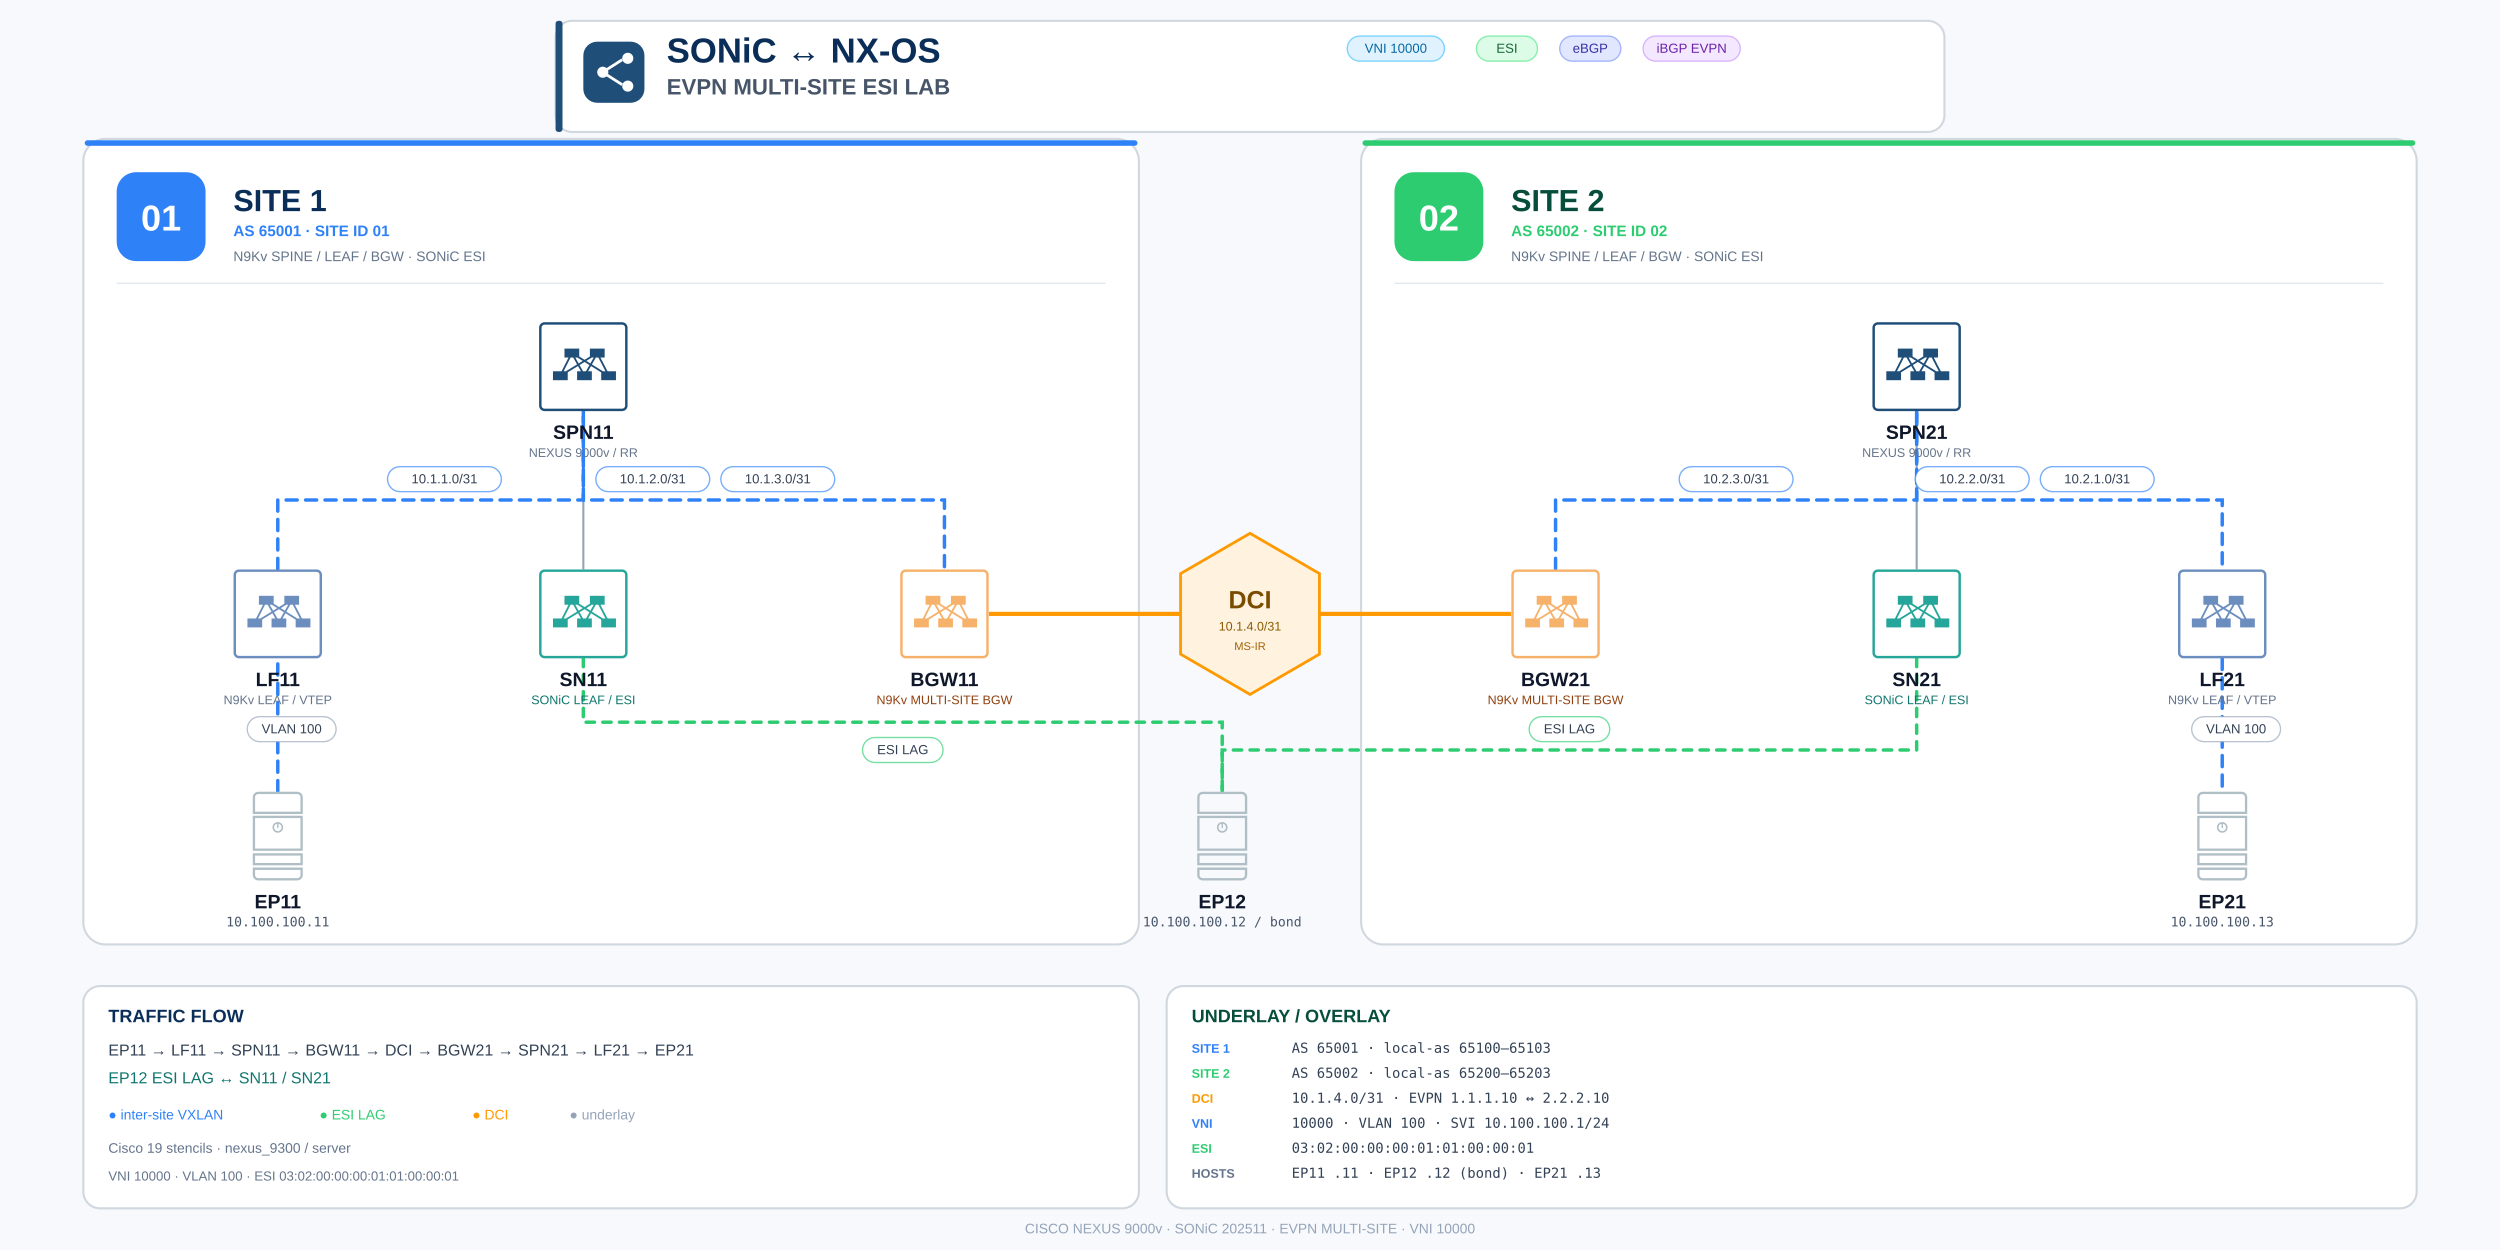
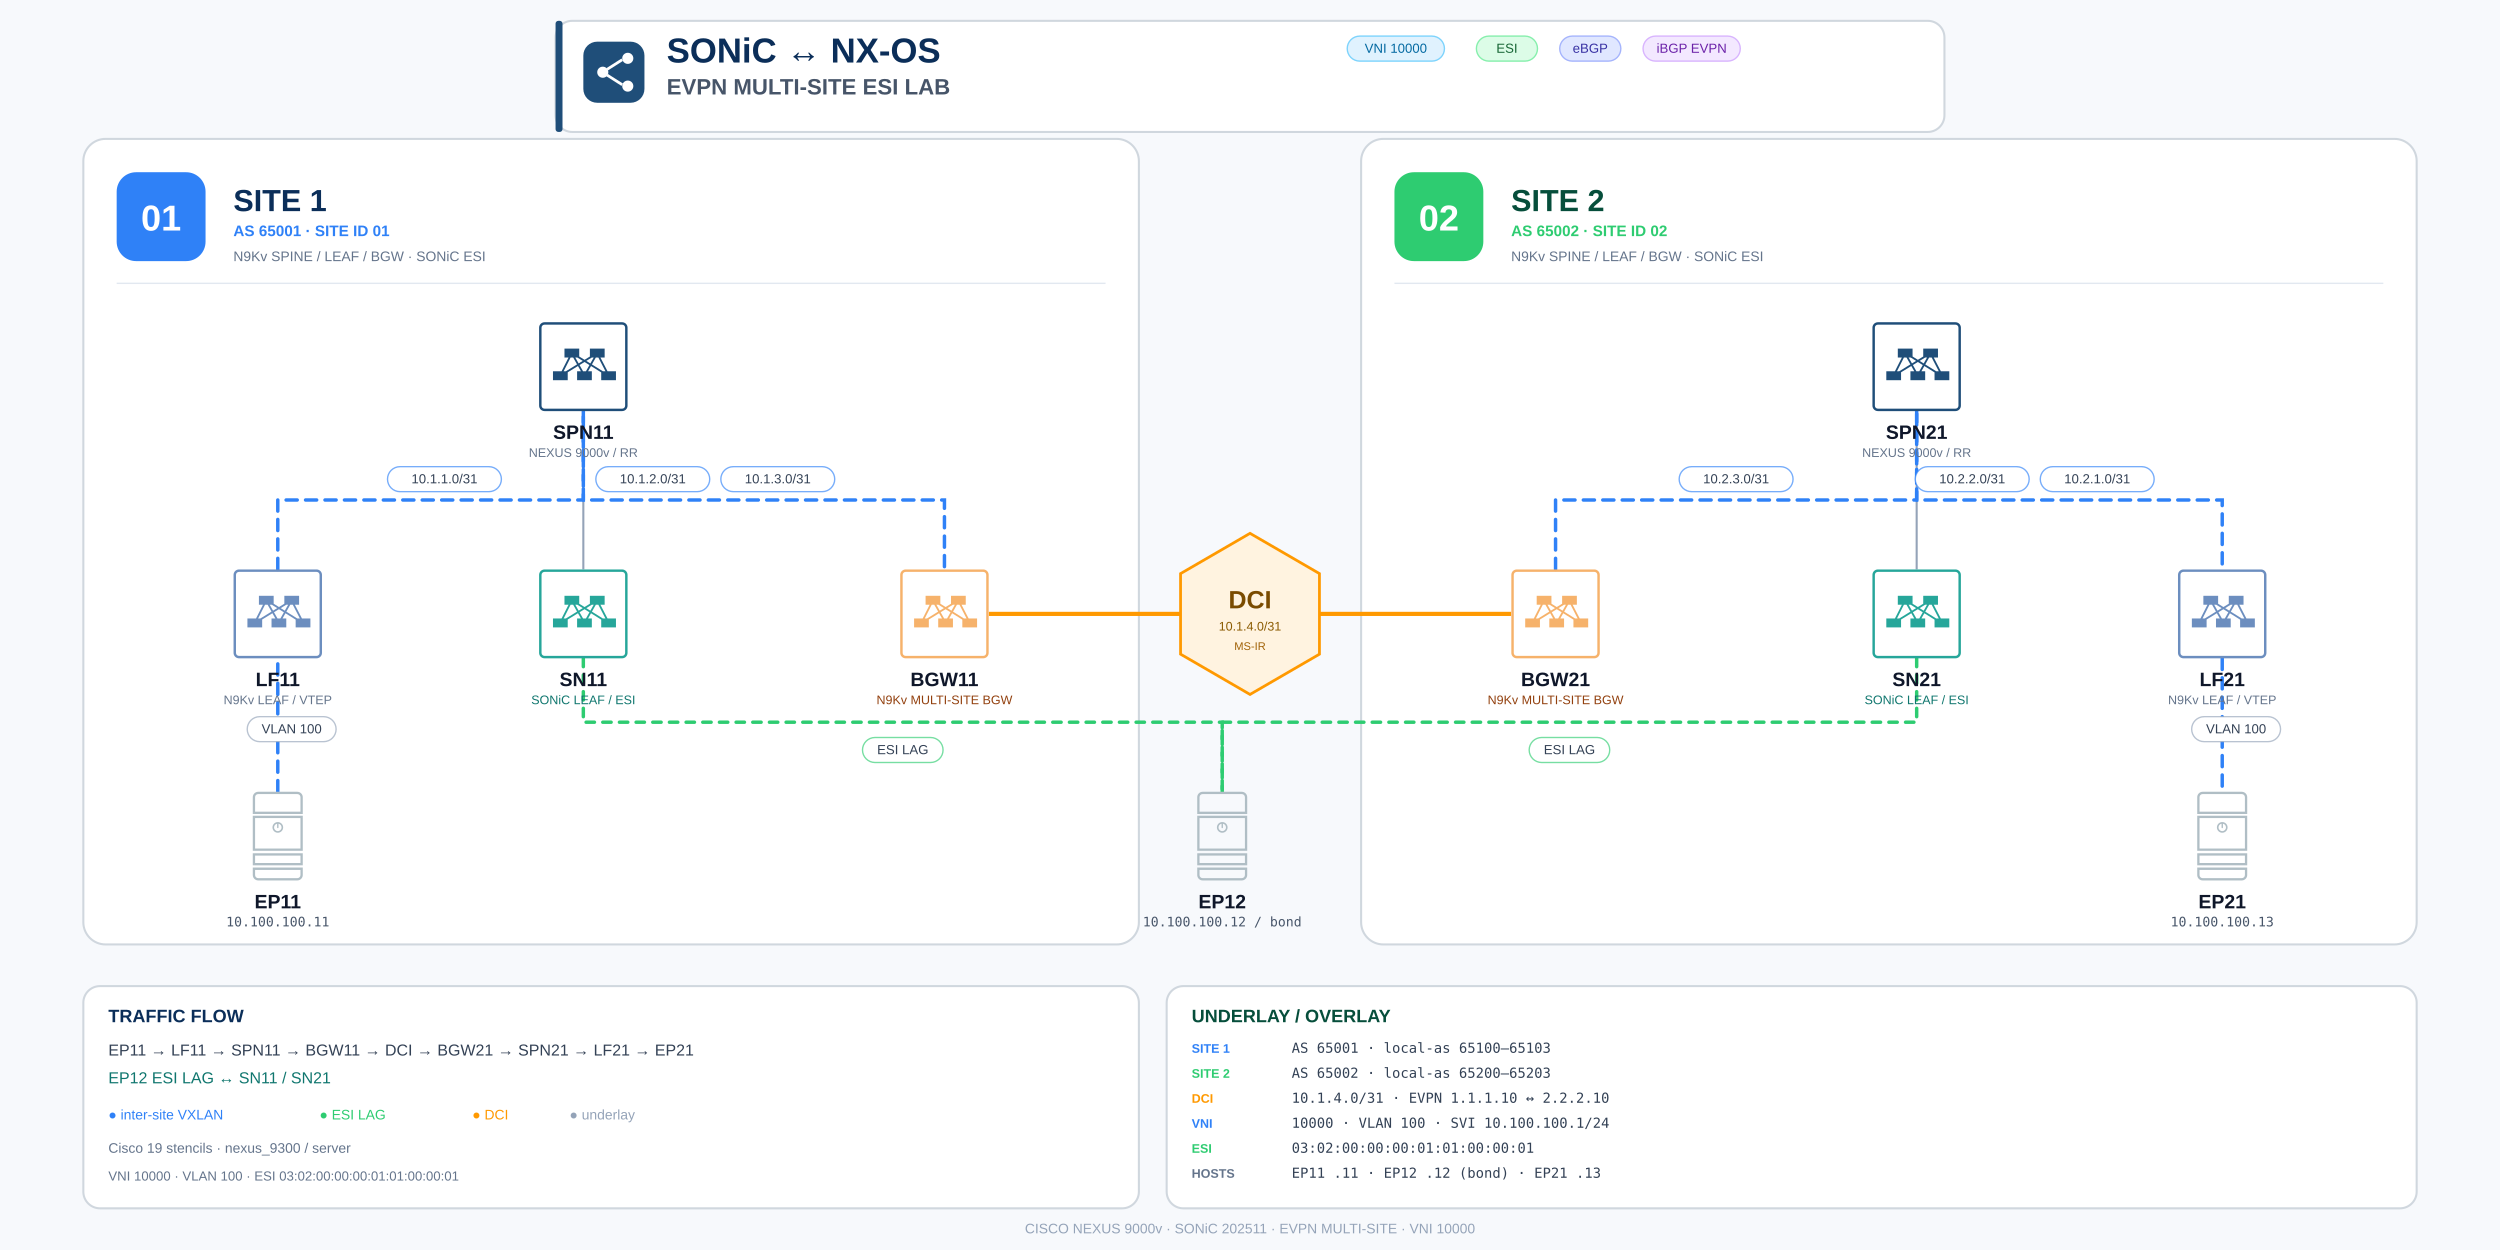
<svg xmlns="http://www.w3.org/2000/svg" width="1800" height="900" viewBox="0 0 1800 900" font-family="Arial, Helvetica, sans-serif">
  <style>
  .flow { stroke-dasharray: 8 6; animation: flowdash 1.2s linear infinite; }
  .flow-esi { stroke-dasharray: 6 6; animation: flowdash 1.4s linear infinite; }
  @keyframes flowdash { to { stroke-dashoffset: -14; } }
</style>
  <rect width="1800" height="900" fill="#f7f9fc" />
  <rect x="60" y="100" width="760" height="580" rx="16" fill="#ffffff" stroke="#d0d7de" stroke-width="1.5" />
-   <rect x="61" y="101" width="758" height="4" rx="2" fill="#2f81f7" />
  <rect x="84" y="124" width="64" height="64" rx="14" fill="#2f81f7" />
  <text x="116" y="166" font-size="26" fill="#ffffff" font-weight="bold" text-anchor="middle">01</text>
  <text x="168" y="152" font-size="22" fill="#0b2e59" font-weight="bold" text-anchor="start">SITE 1</text>
  <text x="168" y="170" font-size="11" fill="#2f81f7" font-weight="bold" text-anchor="start">AS 65001 · SITE ID 01</text>
  <text x="168" y="188" font-size="10" fill="#64748b" font-weight="normal" text-anchor="start">N9Kv SPINE / LEAF / BGW · SONiC ESI</text>
  <line x1="84" y1="204" x2="796" y2="204" stroke="#e2e8f0" />
  <rect x="980" y="100" width="760" height="580" rx="16" fill="#ffffff" stroke="#d0d7de" stroke-width="1.5" />
-   <rect x="981" y="101" width="758" height="4" rx="2" fill="#2ecc71" />
  <rect x="1004" y="124" width="64" height="64" rx="14" fill="#2ecc71" />
  <text x="1036" y="166" font-size="26" fill="#ffffff" font-weight="bold" text-anchor="middle">02</text>
  <text x="1088" y="152" font-size="22" fill="#064e3b" font-weight="bold" text-anchor="start">SITE 2</text>
  <text x="1088" y="170" font-size="11" fill="#2ecc71" font-weight="bold" text-anchor="start">AS 65002 · SITE ID 02</text>
  <text x="1088" y="188" font-size="10" fill="#64748b" font-weight="normal" text-anchor="start">N9Kv SPINE / LEAF / BGW · SONiC ESI</text>
  <line x1="1004" y1="204" x2="1716" y2="204" stroke="#e2e8f0" />
  <rect x="400" y="15" width="1000" height="80" rx="12" fill="#ffffff" stroke="#d0d7de" stroke-width="1.5" />
  <rect x="400" y="15" width="5" height="80" rx="2" fill="#1f4e79" />
  <rect x="420" y="30" width="44" height="44" rx="10" fill="#1f4e79" />
  <circle cx="434" cy="52" r="4" fill="#ffffff" />
  <circle cx="452" cy="42" r="4" fill="#ffffff" />
  <circle cx="452" cy="62" r="4" fill="#ffffff" />
  <path d="M437 50 L448 43 M437 54 L448 61" stroke="#ffffff" stroke-width="2" />
  <text x="480" y="45" font-size="25" fill="#0b2e59" font-weight="bold" text-anchor="start">SONiC ↔ NX-OS</text>
  <text x="480" y="68" font-size="16" fill="#475569" font-weight="bold" text-anchor="start">EVPN MULTI-SITE ESI LAB</text>
  <rect x="970.0" y="26" width="70.0" height="18" rx="9" fill="#e0f2fe" stroke="#7dd3fc" />
  <text x="1005" y="38" font-size="9.5" fill="#0369a1" font-weight="normal" text-anchor="middle">VNI 10000</text>
  <rect x="1063.0" y="26" width="44.0" height="18" rx="9" fill="#dcfce7" stroke="#86efac" />
  <text x="1085" y="38" font-size="9.5" fill="#166534" font-weight="normal" text-anchor="middle">ESI</text>
  <rect x="1123.0" y="26" width="44.0" height="18" rx="9" fill="#e0e7ff" stroke="#a5b4fc" />
  <text x="1145" y="38" font-size="9.5" fill="#3730a3" font-weight="normal" text-anchor="middle">eBGP</text>
  <rect x="1183.0" y="26" width="70.0" height="18" rx="9" fill="#f3e8ff" stroke="#d8b4fe" />
  <text x="1218" y="38" font-size="9.5" fill="#6b21a8" font-weight="normal" text-anchor="middle">iBGP EVPN</text>
  <path fill="none" d="M420 296 L420 410" stroke="#94a3b8" stroke-width="1.5" />
  <path fill="none" d="M1380 296 L1380 410" stroke="#94a3b8" stroke-width="1.5" />
  <path id="p1" class="flow" fill="none" d="M200 570 L200 474" stroke="#2f81f7" stroke-width="2.5" stroke-linecap="round" />
  <path id="p2" class="flow" fill="none" d="M200 410 L200 360 L420 360 L420 296" stroke="#2f81f7" stroke-width="2.5" stroke-linecap="round" />
  <path id="p3" class="flow" fill="none" d="M420 296 L420 360 L680 360 L680 410" stroke="#2f81f7" stroke-width="2.5" stroke-linecap="round" />
  <path id="p4" fill="none" d="M712 442 L1088 442" stroke="#ff9900" stroke-width="3" />
  <path id="p5" class="flow" fill="none" d="M1120 410 L1120 360 L1380 360 L1380 296" stroke="#2f81f7" stroke-width="2.5" stroke-linecap="round" />
  <path id="p6" class="flow" fill="none" d="M1380 296 L1380 360 L1600 360 L1600 410" stroke="#2f81f7" stroke-width="2.5" stroke-linecap="round" />
  <path id="p7" class="flow" fill="none" d="M1600 474 L1600 570" stroke="#2f81f7" stroke-width="2.5" stroke-linecap="round" />
  <path id="p8" class="flow-esi" fill="none" d="M420 474 L420 520 L880 520 L880 570" stroke="#2ecc71" stroke-width="2.5" stroke-linecap="round" />
-   <path id="p9" class="flow-esi" fill="none" d="M1380 474 L1380 540 L880 540 L880 570" stroke="#2ecc71" stroke-width="2.5" stroke-linecap="round" />
+   <path id="p9" class="flow-esi" fill="none" d="M1380 474 L1380 520 L880 520 L880 570" stroke="#2ecc71" stroke-width="2.5" stroke-linecap="round" />
  <path d="M900 384 L950 413 L950 471 L900 500 L850 471 L850 413 Z" fill="#fff3e0" stroke="#ff9900" stroke-width="2" />
  <text x="900" y="438" font-size="18" fill="#7a4b00" font-weight="bold" text-anchor="middle">DCI</text>
  <text x="900" y="454" font-size="9" fill="#8a5a00" font-weight="normal" text-anchor="middle">10.1.4.0/31</text>
  <text x="900" y="468" font-size="8" fill="#a16207" font-weight="normal" text-anchor="middle">MS-IR</text>
  <g transform="translate(388.15,232.00) scale(0.08824)">
    <path d="M207.06 215.11 L207.06 287.97 L240.12 287.97 L183.29 400.23 L113.21 400.23 L113.21 473.08 L233.56 473.08 L233.56 408.64 L317.13 357.33 L341.35 400.23 L310.02 400.23 L310.02 473.08 L430.37 473.08 L430.37 400.23 L399.54 400.23 L423.64 357.57 L506.83 409.54 L506.83 473.08 L627.18 473.08 L627.18 400.23 L558.42 400.23 L500.37 287.97 L534.84 287.97 L534.84 215.11 L414.48 215.11 L414.48 279.8 L370.71 306.68 L327.42 279.64 L327.42 215.11 Z M257.07 287.97 L277.97 287.97 L309.69 344.15 L218.37 400.23 L200.23 400.23 Z M295.33 287.97 L312.22 287.97 L356.32 315.52 L322.59 336.24 Z M430.09 287.97 L445.6 287.97 L418.25 336.38 L385.04 315.63 Z M462.96 287.97 L483.35 287.97 L541.39 400.23 L520.45 400.23 L431.08 344.39 Z M370.64 324.47 L410.8 349.55 L382.18 400.23 L358.71 400.23 L330.02 349.41 Z M44.28 0 C19.92 0 0 19.92 0 44.28 L0 680.96 C0 705.33 19.92 725.26 44.28 725.26 L677.57 725.26 C701.93 725.26 721.85 705.33 721.85 680.96 L721.85 44.28 C721.85 19.92 701.93 0 677.57 0 Z M44.28 20 L677.57 20 C691.2 20 701.86 30.66 701.86 44.28 L701.86 680.96 C701.86 694.59 691.2 705.25 677.57 705.25 L44.28 705.25 C30.66 705.25 20 694.59 20 680.96 L20 44.28 C20 30.66 30.66 20 44.28 20 Z" fill="#1f4e79" fill-rule="evenodd" />
  </g>
  <text x="420" y="316" font-size="14" fill="#0f172a" font-weight="bold" text-anchor="middle">SPN11</text>
  <text x="420" y="329" font-size="9" fill="#64748b" font-weight="normal" text-anchor="middle">NEXUS 9000v / RR</text>
  <g transform="translate(168.15,410.00) scale(0.08824)">
    <path d="M207.06 215.11 L207.06 287.97 L240.12 287.97 L183.29 400.23 L113.21 400.23 L113.21 473.08 L233.56 473.08 L233.56 408.64 L317.13 357.33 L341.35 400.23 L310.02 400.23 L310.02 473.08 L430.37 473.08 L430.37 400.23 L399.54 400.23 L423.64 357.57 L506.83 409.54 L506.83 473.08 L627.18 473.08 L627.18 400.23 L558.42 400.23 L500.37 287.97 L534.84 287.97 L534.84 215.11 L414.48 215.11 L414.48 279.8 L370.71 306.68 L327.42 279.64 L327.42 215.11 Z M257.07 287.97 L277.97 287.97 L309.69 344.15 L218.37 400.23 L200.23 400.23 Z M295.33 287.97 L312.22 287.97 L356.32 315.52 L322.59 336.24 Z M430.09 287.97 L445.6 287.97 L418.25 336.38 L385.04 315.63 Z M462.96 287.97 L483.35 287.97 L541.39 400.23 L520.45 400.23 L431.08 344.39 Z M370.64 324.47 L410.8 349.55 L382.18 400.23 L358.71 400.23 L330.02 349.41 Z M44.28 0 C19.92 0 0 19.92 0 44.28 L0 680.96 C0 705.33 19.92 725.26 44.28 725.26 L677.57 725.26 C701.93 725.26 721.85 705.33 721.85 680.96 L721.85 44.28 C721.85 19.92 701.93 0 677.57 0 Z M44.28 20 L677.57 20 C691.2 20 701.86 30.66 701.86 44.28 L701.86 680.96 C701.86 694.59 691.2 705.25 677.57 705.25 L44.28 705.25 C30.66 705.25 20 694.59 20 680.96 L20 44.28 C20 30.66 30.66 20 44.28 20 Z" fill="#6c8ebf" fill-rule="evenodd" />
  </g>
  <text x="200" y="494" font-size="14" fill="#0f172a" font-weight="bold" text-anchor="middle">LF11</text>
  <text x="200" y="507" font-size="9" fill="#64748b" font-weight="normal" text-anchor="middle">N9Kv LEAF / VTEP</text>
  <g transform="translate(388.15,410.00) scale(0.08824)">
    <path d="M207.06 215.11 L207.06 287.97 L240.12 287.97 L183.29 400.23 L113.21 400.23 L113.21 473.08 L233.56 473.08 L233.56 408.64 L317.13 357.33 L341.35 400.23 L310.02 400.23 L310.02 473.08 L430.37 473.08 L430.37 400.23 L399.54 400.23 L423.64 357.57 L506.83 409.54 L506.83 473.08 L627.18 473.08 L627.18 400.23 L558.42 400.23 L500.37 287.97 L534.84 287.97 L534.84 215.11 L414.48 215.11 L414.48 279.8 L370.71 306.68 L327.42 279.64 L327.42 215.11 Z M257.07 287.97 L277.97 287.97 L309.69 344.15 L218.37 400.23 L200.23 400.23 Z M295.33 287.97 L312.22 287.97 L356.32 315.52 L322.59 336.24 Z M430.09 287.97 L445.6 287.97 L418.25 336.38 L385.04 315.63 Z M462.96 287.97 L483.35 287.97 L541.39 400.23 L520.45 400.23 L431.08 344.39 Z M370.64 324.47 L410.8 349.55 L382.18 400.23 L358.71 400.23 L330.02 349.41 Z M44.28 0 C19.92 0 0 19.92 0 44.28 L0 680.96 C0 705.33 19.92 725.26 44.28 725.26 L677.57 725.26 C701.93 725.26 721.85 705.33 721.85 680.96 L721.85 44.28 C721.85 19.92 701.93 0 677.57 0 Z M44.28 20 L677.57 20 C691.2 20 701.86 30.66 701.86 44.28 L701.86 680.96 C701.86 694.59 691.2 705.25 677.57 705.25 L44.28 705.25 C30.66 705.25 20 694.59 20 680.96 L20 44.28 C20 30.66 30.66 20 44.28 20 Z" fill="#26a69a" fill-rule="evenodd" />
  </g>
  <text x="420" y="494" font-size="14" fill="#0f172a" font-weight="bold" text-anchor="middle">SN11</text>
  <text x="420" y="507" font-size="9" fill="#0f766e" font-weight="normal" text-anchor="middle">SONiC LEAF / ESI</text>
  <g transform="translate(648.15,410.00) scale(0.08824)">
    <path d="M207.06 215.11 L207.06 287.97 L240.12 287.97 L183.29 400.23 L113.21 400.23 L113.21 473.08 L233.56 473.08 L233.56 408.64 L317.13 357.33 L341.35 400.23 L310.02 400.23 L310.02 473.08 L430.37 473.08 L430.37 400.23 L399.54 400.23 L423.64 357.57 L506.83 409.54 L506.83 473.08 L627.18 473.08 L627.18 400.23 L558.42 400.23 L500.37 287.97 L534.84 287.97 L534.84 215.11 L414.48 215.11 L414.48 279.8 L370.71 306.68 L327.42 279.64 L327.42 215.11 Z M257.07 287.97 L277.97 287.97 L309.69 344.15 L218.37 400.23 L200.23 400.23 Z M295.33 287.97 L312.22 287.97 L356.32 315.52 L322.59 336.24 Z M430.09 287.97 L445.6 287.97 L418.25 336.38 L385.04 315.63 Z M462.96 287.97 L483.35 287.97 L541.39 400.23 L520.45 400.23 L431.08 344.39 Z M370.64 324.47 L410.8 349.55 L382.18 400.23 L358.71 400.23 L330.02 349.41 Z M44.28 0 C19.92 0 0 19.92 0 44.28 L0 680.96 C0 705.33 19.92 725.26 44.28 725.26 L677.57 725.26 C701.93 725.26 721.85 705.33 721.85 680.96 L721.85 44.28 C721.85 19.92 701.93 0 677.57 0 Z M44.28 20 L677.57 20 C691.2 20 701.86 30.66 701.86 44.28 L701.86 680.96 C701.86 694.59 691.2 705.25 677.57 705.25 L44.28 705.25 C30.66 705.25 20 694.59 20 680.96 L20 44.28 C20 30.66 30.66 20 44.28 20 Z" fill="#f6b26b" fill-rule="evenodd" />
  </g>
  <text x="680" y="494" font-size="14" fill="#0f172a" font-weight="bold" text-anchor="middle">BGW11</text>
  <text x="680" y="507" font-size="9" fill="#92400e" font-weight="normal" text-anchor="middle">N9Kv MULTI-SITE BGW</text>
  <g transform="translate(182.00,570.07) scale(0.08807)">
    <path d="M204.61 247.6 C180.53 247.6 160.87 267.26 160.87 291.34 C160.87 315.42 180.53 335.08 204.61 335.08 C228.69 335.08 248.34 315.42 248.34 291.34 C248.34 267.26 228.69 247.6 204.61 247.6 Z M198.94 261.36 L198.94 292.26 A5.67 5.67 0 1 0 210.28 292.26 L210.28 261.36 C224.47 264 235.11 276.35 235.11 291.34 C235.11 308.27 221.54 321.85 204.61 321.85 C187.68 321.85 174.1 308.27 174.1 291.34 C174.1 276.35 184.75 264 198.94 261.36 Z M0 502.85 L0 512.3 L0 601.25 L408.75 601.25 L408.75 502.85 Z M18.9 521.75 L389.85 521.75 L389.85 582.35 L18.9 582.35 Z M0 196.17 L0 205.62 L0 482.72 L408.75 482.72 L408.75 196.17 Z M18.9 215.07 L389.85 215.07 L389.85 463.82 L18.9 463.82 Z M408.75 181.99 L408.75 44.3 C408.75 19.92 388.33 0 363.95 0 L44.32 0 C19.95 0 0 19.92 0 44.3 L0 181.99 Z M0 619.39 L0 680.76 C0 705.14 19.95 725.06 44.32 725.06 L363.95 725.06 C388.33 725.06 408.75 705.14 408.75 680.76 L408.75 619.39 Z M389.85 639.09 L389.85 680.76 C389.85 694.99 378.19 706.16 363.95 706.16 L44.32 706.16 C30.09 706.16 18.9 694.99 18.9 680.76 L18.9 639.09 Z M18.9 162.55 L18.9 44.3 C18.9 30.06 30.09 18.9 44.32 18.9 L363.95 18.9 C378.19 18.9 389.85 30.06 389.85 44.3 L389.85 162.55 Z" fill="#b0bec5" fill-rule="evenodd" />
  </g>
  <text x="200" y="654" font-size="14" fill="#0f172a" font-weight="bold" text-anchor="middle">EP11</text>
  <text x="200" y="667" font-size="9.5" fill="#475569" font-weight="normal" text-anchor="middle" font-family="Consolas, monospace">10.100.100.11</text>
  <g transform="translate(862.00,570.07) scale(0.08807)">
    <path d="M204.61 247.6 C180.53 247.6 160.87 267.26 160.87 291.34 C160.87 315.42 180.53 335.08 204.61 335.08 C228.69 335.08 248.34 315.42 248.34 291.34 C248.34 267.26 228.69 247.6 204.61 247.6 Z M198.94 261.36 L198.94 292.26 A5.67 5.67 0 1 0 210.28 292.26 L210.28 261.36 C224.47 264 235.11 276.35 235.11 291.34 C235.11 308.27 221.54 321.85 204.61 321.85 C187.68 321.85 174.1 308.27 174.1 291.34 C174.1 276.35 184.75 264 198.94 261.36 Z M0 502.85 L0 512.3 L0 601.25 L408.75 601.25 L408.75 502.85 Z M18.9 521.75 L389.85 521.75 L389.85 582.35 L18.9 582.35 Z M0 196.17 L0 205.62 L0 482.72 L408.75 482.72 L408.75 196.17 Z M18.9 215.07 L389.85 215.07 L389.85 463.82 L18.9 463.82 Z M408.75 181.99 L408.75 44.3 C408.75 19.92 388.33 0 363.95 0 L44.32 0 C19.95 0 0 19.92 0 44.3 L0 181.99 Z M0 619.39 L0 680.76 C0 705.14 19.95 725.06 44.32 725.06 L363.95 725.06 C388.33 725.06 408.75 705.14 408.75 680.76 L408.75 619.39 Z M389.85 639.09 L389.85 680.76 C389.85 694.99 378.19 706.16 363.95 706.16 L44.32 706.16 C30.09 706.16 18.9 694.99 18.9 680.76 L18.9 639.09 Z M18.9 162.55 L18.9 44.3 C18.9 30.06 30.09 18.9 44.32 18.9 L363.95 18.9 C378.19 18.9 389.85 30.06 389.85 44.3 L389.85 162.55 Z" fill="#b0bec5" fill-rule="evenodd" />
  </g>
  <text x="880" y="654" font-size="14" fill="#0f172a" font-weight="bold" text-anchor="middle">EP12</text>
  <text x="880" y="667" font-size="9.5" fill="#475569" font-weight="normal" text-anchor="middle" font-family="Consolas, monospace">10.100.100.12 / bond</text>
  <g transform="translate(1348.15,232.00) scale(0.08824)">
    <path d="M207.06 215.11 L207.06 287.97 L240.12 287.97 L183.29 400.23 L113.21 400.23 L113.21 473.08 L233.56 473.08 L233.56 408.64 L317.13 357.33 L341.35 400.23 L310.02 400.23 L310.02 473.08 L430.37 473.08 L430.37 400.23 L399.54 400.23 L423.64 357.57 L506.83 409.54 L506.83 473.08 L627.18 473.08 L627.18 400.23 L558.42 400.23 L500.37 287.97 L534.84 287.97 L534.84 215.11 L414.48 215.11 L414.48 279.8 L370.71 306.68 L327.42 279.64 L327.42 215.11 Z M257.07 287.97 L277.97 287.97 L309.69 344.15 L218.37 400.23 L200.23 400.23 Z M295.33 287.97 L312.22 287.97 L356.32 315.52 L322.59 336.24 Z M430.09 287.97 L445.6 287.97 L418.25 336.38 L385.04 315.63 Z M462.96 287.97 L483.35 287.97 L541.39 400.23 L520.45 400.23 L431.08 344.39 Z M370.64 324.47 L410.8 349.55 L382.18 400.23 L358.71 400.23 L330.02 349.41 Z M44.28 0 C19.92 0 0 19.92 0 44.28 L0 680.96 C0 705.33 19.92 725.26 44.28 725.26 L677.57 725.26 C701.93 725.26 721.85 705.33 721.85 680.96 L721.85 44.28 C721.85 19.92 701.93 0 677.57 0 Z M44.28 20 L677.57 20 C691.2 20 701.86 30.66 701.86 44.28 L701.86 680.96 C701.86 694.59 691.2 705.25 677.57 705.25 L44.28 705.25 C30.66 705.25 20 694.59 20 680.96 L20 44.28 C20 30.66 30.66 20 44.28 20 Z" fill="#1f4e79" fill-rule="evenodd" />
  </g>
  <text x="1380" y="316" font-size="14" fill="#0f172a" font-weight="bold" text-anchor="middle">SPN21</text>
  <text x="1380" y="329" font-size="9" fill="#64748b" font-weight="normal" text-anchor="middle">NEXUS 9000v / RR</text>
  <g transform="translate(1088.15,410.00) scale(0.08824)">
    <path d="M207.06 215.11 L207.06 287.97 L240.12 287.97 L183.29 400.23 L113.21 400.23 L113.21 473.08 L233.56 473.08 L233.56 408.64 L317.13 357.33 L341.35 400.23 L310.02 400.23 L310.02 473.08 L430.37 473.08 L430.37 400.23 L399.54 400.23 L423.64 357.57 L506.83 409.54 L506.83 473.08 L627.18 473.08 L627.18 400.23 L558.42 400.23 L500.37 287.97 L534.84 287.97 L534.84 215.11 L414.48 215.11 L414.48 279.8 L370.71 306.68 L327.42 279.64 L327.42 215.11 Z M257.07 287.97 L277.97 287.97 L309.69 344.15 L218.37 400.23 L200.23 400.23 Z M295.33 287.97 L312.22 287.97 L356.32 315.52 L322.59 336.24 Z M430.09 287.97 L445.6 287.97 L418.25 336.38 L385.04 315.63 Z M462.96 287.97 L483.35 287.97 L541.39 400.23 L520.45 400.23 L431.08 344.39 Z M370.64 324.47 L410.8 349.55 L382.18 400.23 L358.71 400.23 L330.02 349.41 Z M44.28 0 C19.92 0 0 19.92 0 44.28 L0 680.96 C0 705.33 19.92 725.26 44.28 725.26 L677.57 725.26 C701.93 725.26 721.85 705.33 721.85 680.96 L721.85 44.28 C721.85 19.92 701.93 0 677.57 0 Z M44.28 20 L677.57 20 C691.2 20 701.86 30.66 701.86 44.28 L701.86 680.96 C701.86 694.59 691.2 705.25 677.57 705.25 L44.28 705.25 C30.66 705.25 20 694.59 20 680.96 L20 44.28 C20 30.66 30.66 20 44.28 20 Z" fill="#f6b26b" fill-rule="evenodd" />
  </g>
  <text x="1120" y="494" font-size="14" fill="#0f172a" font-weight="bold" text-anchor="middle">BGW21</text>
  <text x="1120" y="507" font-size="9" fill="#92400e" font-weight="normal" text-anchor="middle">N9Kv MULTI-SITE BGW</text>
  <g transform="translate(1348.15,410.00) scale(0.08824)">
    <path d="M207.06 215.11 L207.06 287.97 L240.12 287.97 L183.29 400.23 L113.21 400.23 L113.21 473.08 L233.56 473.08 L233.56 408.64 L317.13 357.33 L341.35 400.23 L310.02 400.23 L310.02 473.08 L430.37 473.08 L430.37 400.23 L399.54 400.23 L423.64 357.57 L506.83 409.54 L506.83 473.08 L627.18 473.08 L627.18 400.23 L558.42 400.23 L500.37 287.97 L534.84 287.97 L534.84 215.11 L414.48 215.11 L414.48 279.8 L370.71 306.68 L327.42 279.64 L327.42 215.11 Z M257.07 287.97 L277.97 287.97 L309.69 344.15 L218.37 400.23 L200.23 400.23 Z M295.33 287.97 L312.22 287.97 L356.32 315.52 L322.59 336.24 Z M430.09 287.97 L445.6 287.97 L418.25 336.38 L385.04 315.63 Z M462.96 287.97 L483.35 287.97 L541.39 400.23 L520.45 400.23 L431.08 344.39 Z M370.64 324.47 L410.8 349.55 L382.18 400.23 L358.71 400.23 L330.02 349.41 Z M44.28 0 C19.92 0 0 19.92 0 44.28 L0 680.96 C0 705.33 19.92 725.26 44.28 725.26 L677.57 725.26 C701.93 725.26 721.85 705.33 721.85 680.96 L721.85 44.28 C721.85 19.92 701.93 0 677.57 0 Z M44.28 20 L677.57 20 C691.2 20 701.86 30.66 701.86 44.28 L701.86 680.96 C701.86 694.59 691.2 705.25 677.57 705.25 L44.28 705.25 C30.66 705.25 20 694.59 20 680.96 L20 44.28 C20 30.66 30.66 20 44.28 20 Z" fill="#26a69a" fill-rule="evenodd" />
  </g>
  <text x="1380" y="494" font-size="14" fill="#0f172a" font-weight="bold" text-anchor="middle">SN21</text>
  <text x="1380" y="507" font-size="9" fill="#0f766e" font-weight="normal" text-anchor="middle">SONiC LEAF / ESI</text>
  <g transform="translate(1568.15,410.00) scale(0.08824)">
    <path d="M207.06 215.11 L207.06 287.97 L240.12 287.97 L183.29 400.23 L113.21 400.23 L113.21 473.08 L233.56 473.08 L233.56 408.64 L317.13 357.33 L341.35 400.23 L310.02 400.23 L310.02 473.08 L430.37 473.08 L430.37 400.23 L399.54 400.23 L423.64 357.57 L506.83 409.54 L506.83 473.08 L627.18 473.08 L627.18 400.23 L558.42 400.23 L500.37 287.97 L534.84 287.97 L534.84 215.11 L414.48 215.11 L414.48 279.8 L370.71 306.68 L327.42 279.64 L327.42 215.11 Z M257.07 287.97 L277.97 287.97 L309.69 344.15 L218.37 400.23 L200.23 400.23 Z M295.33 287.97 L312.22 287.97 L356.32 315.52 L322.59 336.24 Z M430.09 287.97 L445.6 287.97 L418.25 336.38 L385.04 315.63 Z M462.96 287.97 L483.35 287.97 L541.39 400.23 L520.45 400.23 L431.08 344.39 Z M370.64 324.47 L410.8 349.55 L382.18 400.23 L358.71 400.23 L330.02 349.41 Z M44.28 0 C19.92 0 0 19.92 0 44.28 L0 680.96 C0 705.33 19.92 725.26 44.28 725.26 L677.57 725.26 C701.93 725.26 721.85 705.33 721.85 680.96 L721.85 44.28 C721.85 19.92 701.93 0 677.57 0 Z M44.28 20 L677.57 20 C691.2 20 701.86 30.66 701.86 44.28 L701.86 680.96 C701.86 694.59 691.2 705.25 677.57 705.25 L44.28 705.25 C30.66 705.25 20 694.59 20 680.96 L20 44.28 C20 30.66 30.66 20 44.28 20 Z" fill="#6c8ebf" fill-rule="evenodd" />
  </g>
  <text x="1600" y="494" font-size="14" fill="#0f172a" font-weight="bold" text-anchor="middle">LF21</text>
  <text x="1600" y="507" font-size="9" fill="#64748b" font-weight="normal" text-anchor="middle">N9Kv LEAF / VTEP</text>
  <g transform="translate(1582.00,570.07) scale(0.08807)">
    <path d="M204.61 247.6 C180.53 247.6 160.87 267.26 160.87 291.34 C160.87 315.42 180.53 335.08 204.61 335.08 C228.69 335.08 248.34 315.42 248.34 291.34 C248.34 267.26 228.69 247.6 204.61 247.6 Z M198.94 261.36 L198.94 292.26 A5.67 5.67 0 1 0 210.28 292.26 L210.28 261.36 C224.47 264 235.11 276.35 235.11 291.34 C235.11 308.27 221.54 321.85 204.61 321.85 C187.68 321.85 174.1 308.27 174.1 291.34 C174.1 276.35 184.75 264 198.94 261.36 Z M0 502.85 L0 512.3 L0 601.25 L408.75 601.25 L408.75 502.85 Z M18.9 521.75 L389.85 521.75 L389.85 582.35 L18.9 582.35 Z M0 196.17 L0 205.62 L0 482.72 L408.75 482.72 L408.75 196.17 Z M18.9 215.07 L389.85 215.07 L389.85 463.82 L18.9 463.82 Z M408.75 181.99 L408.75 44.3 C408.75 19.92 388.33 0 363.95 0 L44.32 0 C19.95 0 0 19.92 0 44.3 L0 181.99 Z M0 619.39 L0 680.76 C0 705.14 19.95 725.06 44.32 725.06 L363.95 725.06 C388.33 725.06 408.75 705.14 408.75 680.76 L408.75 619.39 Z M389.85 639.09 L389.85 680.76 C389.85 694.99 378.19 706.16 363.95 706.16 L44.32 706.16 C30.09 706.16 18.9 694.99 18.9 680.76 L18.9 639.09 Z M18.9 162.55 L18.9 44.3 C18.9 30.06 30.09 18.9 44.32 18.9 L363.95 18.9 C378.19 18.9 389.85 30.06 389.85 44.3 L389.85 162.55 Z" fill="#b0bec5" fill-rule="evenodd" />
  </g>
  <text x="1600" y="654" font-size="14" fill="#0f172a" font-weight="bold" text-anchor="middle">EP21</text>
  <text x="1600" y="667" font-size="9.5" fill="#475569" font-weight="normal" text-anchor="middle" font-family="Consolas, monospace">10.100.100.13</text>
  <rect x="279.0" y="336" width="82.0" height="18" rx="9" fill="#ffffff" stroke="#2f81f7" stroke-opacity="0.65" />
  <text x="320" y="348" font-size="9.5" fill="#334155" font-weight="normal" text-anchor="middle">10.1.1.0/31</text>
  <rect x="429.0" y="336" width="82.0" height="18" rx="9" fill="#ffffff" stroke="#2f81f7" stroke-opacity="0.65" />
  <text x="470" y="348" font-size="9.5" fill="#334155" font-weight="normal" text-anchor="middle">10.1.2.0/31</text>
  <rect x="519.0" y="336" width="82.0" height="18" rx="9" fill="#ffffff" stroke="#2f81f7" stroke-opacity="0.65" />
  <text x="560" y="348" font-size="9.5" fill="#334155" font-weight="normal" text-anchor="middle">10.1.3.0/31</text>
  <rect x="1209.0" y="336" width="82.0" height="18" rx="9" fill="#ffffff" stroke="#2f81f7" stroke-opacity="0.65" />
  <text x="1250" y="348" font-size="9.5" fill="#334155" font-weight="normal" text-anchor="middle">10.2.3.0/31</text>
  <rect x="1379.0" y="336" width="82.0" height="18" rx="9" fill="#ffffff" stroke="#2f81f7" stroke-opacity="0.65" />
  <text x="1420" y="348" font-size="9.5" fill="#334155" font-weight="normal" text-anchor="middle">10.2.2.0/31</text>
  <rect x="1469.0" y="336" width="82.0" height="18" rx="9" fill="#ffffff" stroke="#2f81f7" stroke-opacity="0.65" />
  <text x="1510" y="348" font-size="9.5" fill="#334155" font-weight="normal" text-anchor="middle">10.2.1.0/31</text>
  <rect x="178.0" y="516" width="64.0" height="18" rx="9" fill="#ffffff" stroke="#94a3b8" stroke-opacity="0.65" />
  <text x="210" y="528" font-size="9.5" fill="#334155" font-weight="normal" text-anchor="middle">VLAN 100</text>
  <rect x="1578.0" y="516" width="64.0" height="18" rx="9" fill="#ffffff" stroke="#94a3b8" stroke-opacity="0.65" />
  <text x="1610" y="528" font-size="9.5" fill="#334155" font-weight="normal" text-anchor="middle">VLAN 100</text>
  <rect x="621.0" y="531" width="58.0" height="18" rx="9" fill="#ffffff" stroke="#2ecc71" stroke-opacity="0.65" />
  <text x="650" y="543" font-size="9.5" fill="#334155" font-weight="normal" text-anchor="middle">ESI LAG</text>
-   <rect x="1101.0" y="516" width="58.0" height="18" rx="9" fill="#ffffff" stroke="#2ecc71" stroke-opacity="0.65" />
-   <text x="1130" y="528" font-size="9.5" fill="#334155" font-weight="normal" text-anchor="middle">ESI LAG</text>
+   <rect x="1101.0" y="531" width="58.0" height="18" rx="9" fill="#ffffff" stroke="#2ecc71" stroke-opacity="0.65" />
+   <text x="1130" y="543" font-size="9.5" fill="#334155" font-weight="normal" text-anchor="middle">ESI LAG</text>
  <rect x="60" y="710" width="760" height="160" rx="12" fill="#ffffff" stroke="#d0d7de" stroke-width="1.5" />
  <text x="78" y="736" font-size="13" fill="#0b2e59" font-weight="bold" text-anchor="start">TRAFFIC FLOW</text>
  <text x="78" y="760" font-size="11.5" fill="#334155" font-weight="normal" text-anchor="start">EP11 → LF11 → SPN11 → BGW11 → DCI → BGW21 → SPN21 → LF21 → EP21</text>
  <text x="78" y="780" font-size="11.5" fill="#0f766e" font-weight="normal" text-anchor="start">EP12 ESI LAG ↔ SN11 / SN21</text>
  <text x="78" y="806" font-size="10" fill="#2f81f7" font-weight="normal" text-anchor="start">● inter-site VXLAN</text>
  <text x="230" y="806" font-size="10" fill="#2ecc71" font-weight="normal" text-anchor="start">● ESI LAG</text>
  <text x="340" y="806" font-size="10" fill="#ff9900" font-weight="normal" text-anchor="start">● DCI</text>
  <text x="410" y="806" font-size="10" fill="#94a3b8" font-weight="normal" text-anchor="start">● underlay</text>
  <text x="78" y="830" font-size="10" fill="#64748b" font-weight="normal" text-anchor="start">Cisco 19 stencils · nexus_9300 / server</text>
  <text x="78" y="850" font-size="9.5" fill="#64748b" font-weight="normal" text-anchor="start">VNI 10000 · VLAN 100 · ESI 03:02:00:00:00:01:01:00:00:01</text>
  <rect x="840" y="710" width="900" height="160" rx="12" fill="#ffffff" stroke="#d0d7de" stroke-width="1.5" />
  <text x="858" y="736" font-size="13" fill="#064e3b" font-weight="bold" text-anchor="start">UNDERLAY / OVERLAY</text>
  <text x="858" y="758" font-size="9" fill="#2f81f7" font-weight="bold" text-anchor="start">SITE 1</text>
  <text x="930" y="758" font-size="10" fill="#334155" font-weight="normal" text-anchor="start" font-family="Consolas, monospace">AS 65001 · local-as 65100–65103</text>
  <text x="858" y="776" font-size="9" fill="#2ecc71" font-weight="bold" text-anchor="start">SITE 2</text>
  <text x="930" y="776" font-size="10" fill="#334155" font-weight="normal" text-anchor="start" font-family="Consolas, monospace">AS 65002 · local-as 65200–65203</text>
  <text x="858" y="794" font-size="9" fill="#ff9900" font-weight="bold" text-anchor="start">DCI</text>
  <text x="930" y="794" font-size="10" fill="#334155" font-weight="normal" text-anchor="start" font-family="Consolas, monospace">10.1.4.0/31 · EVPN 1.1.1.10 ↔ 2.2.2.10</text>
  <text x="858" y="812" font-size="9" fill="#2f81f7" font-weight="bold" text-anchor="start">VNI</text>
  <text x="930" y="812" font-size="10" fill="#334155" font-weight="normal" text-anchor="start" font-family="Consolas, monospace">10000 · VLAN 100 · SVI 10.100.100.1/24</text>
  <text x="858" y="830" font-size="9" fill="#2ecc71" font-weight="bold" text-anchor="start">ESI</text>
  <text x="930" y="830" font-size="10" fill="#334155" font-weight="normal" text-anchor="start" font-family="Consolas, monospace">03:02:00:00:00:01:01:00:00:01</text>
  <text x="858" y="848" font-size="9" fill="#64748b" font-weight="bold" text-anchor="start">HOSTS</text>
  <text x="930" y="848" font-size="10" fill="#334155" font-weight="normal" text-anchor="start" font-family="Consolas, monospace">EP11 .11 · EP12 .12 (bond) · EP21 .13</text>
  <text x="900" y="888" font-size="10" fill="#94a3b8" font-weight="normal" text-anchor="middle">CISCO NEXUS 9000v · SONiC 202511 · EVPN MULTI-SITE · VNI 10000</text>
</svg>
